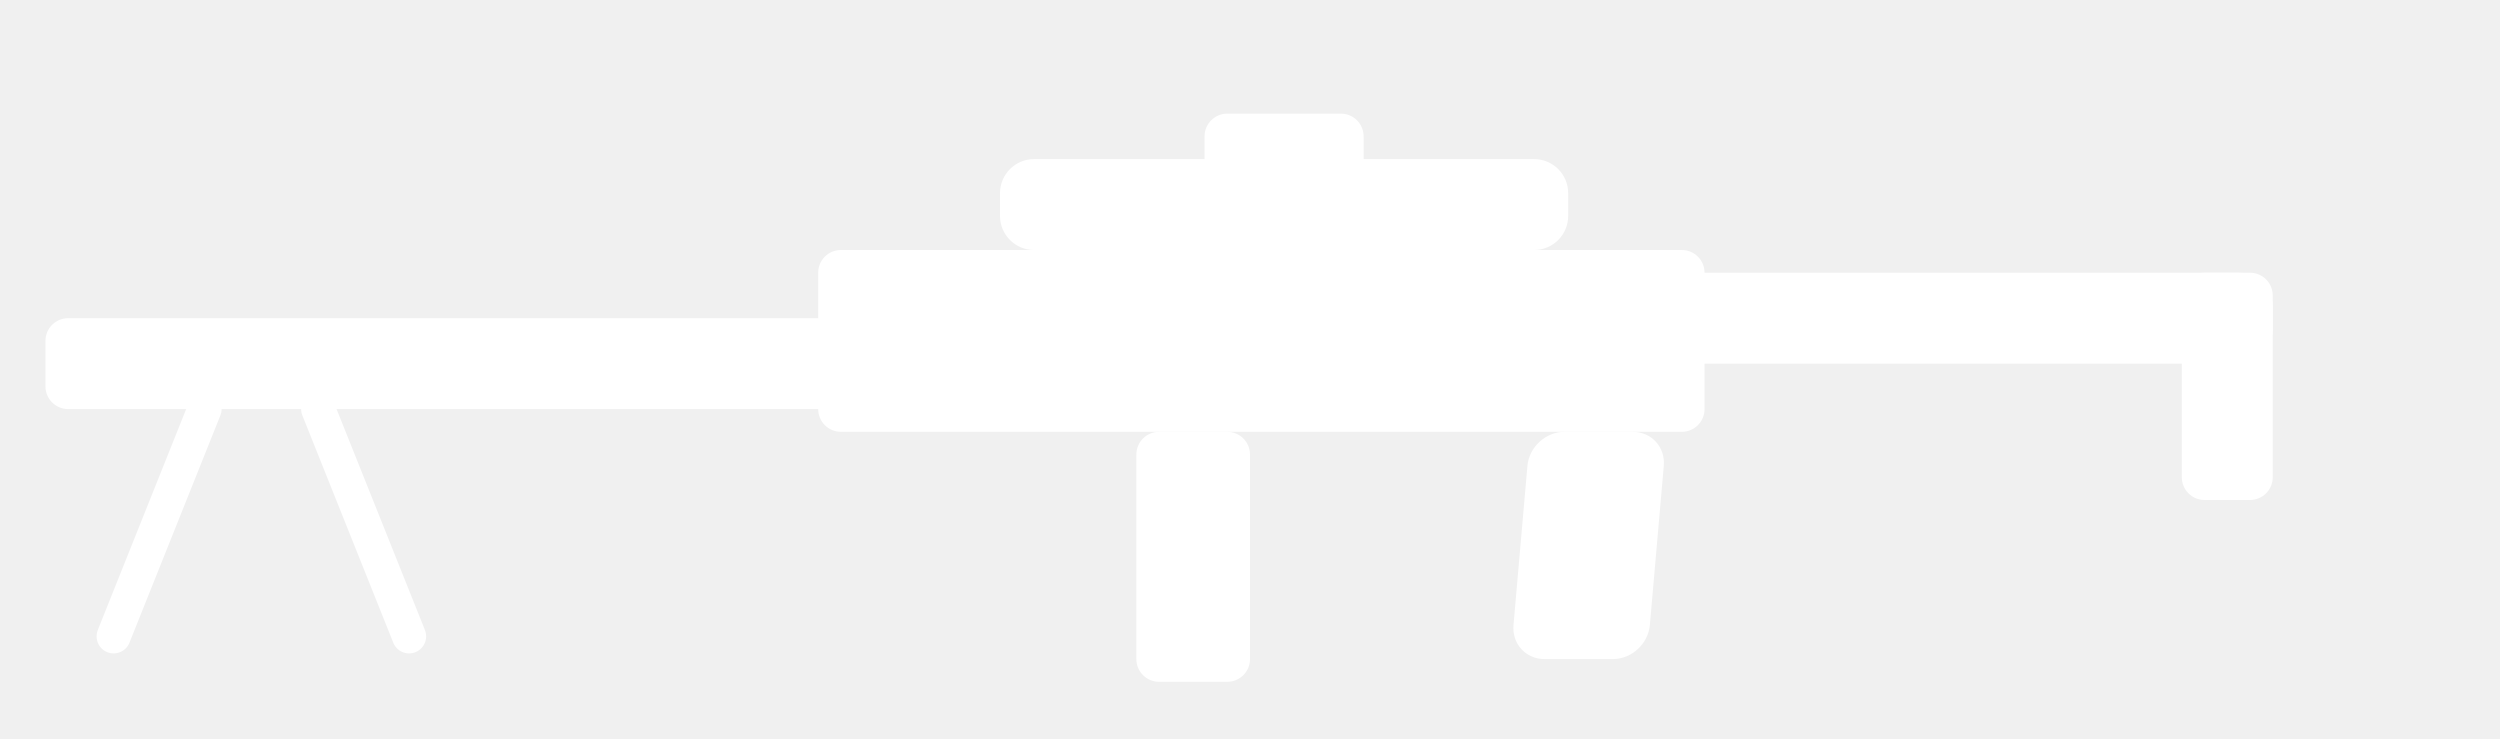
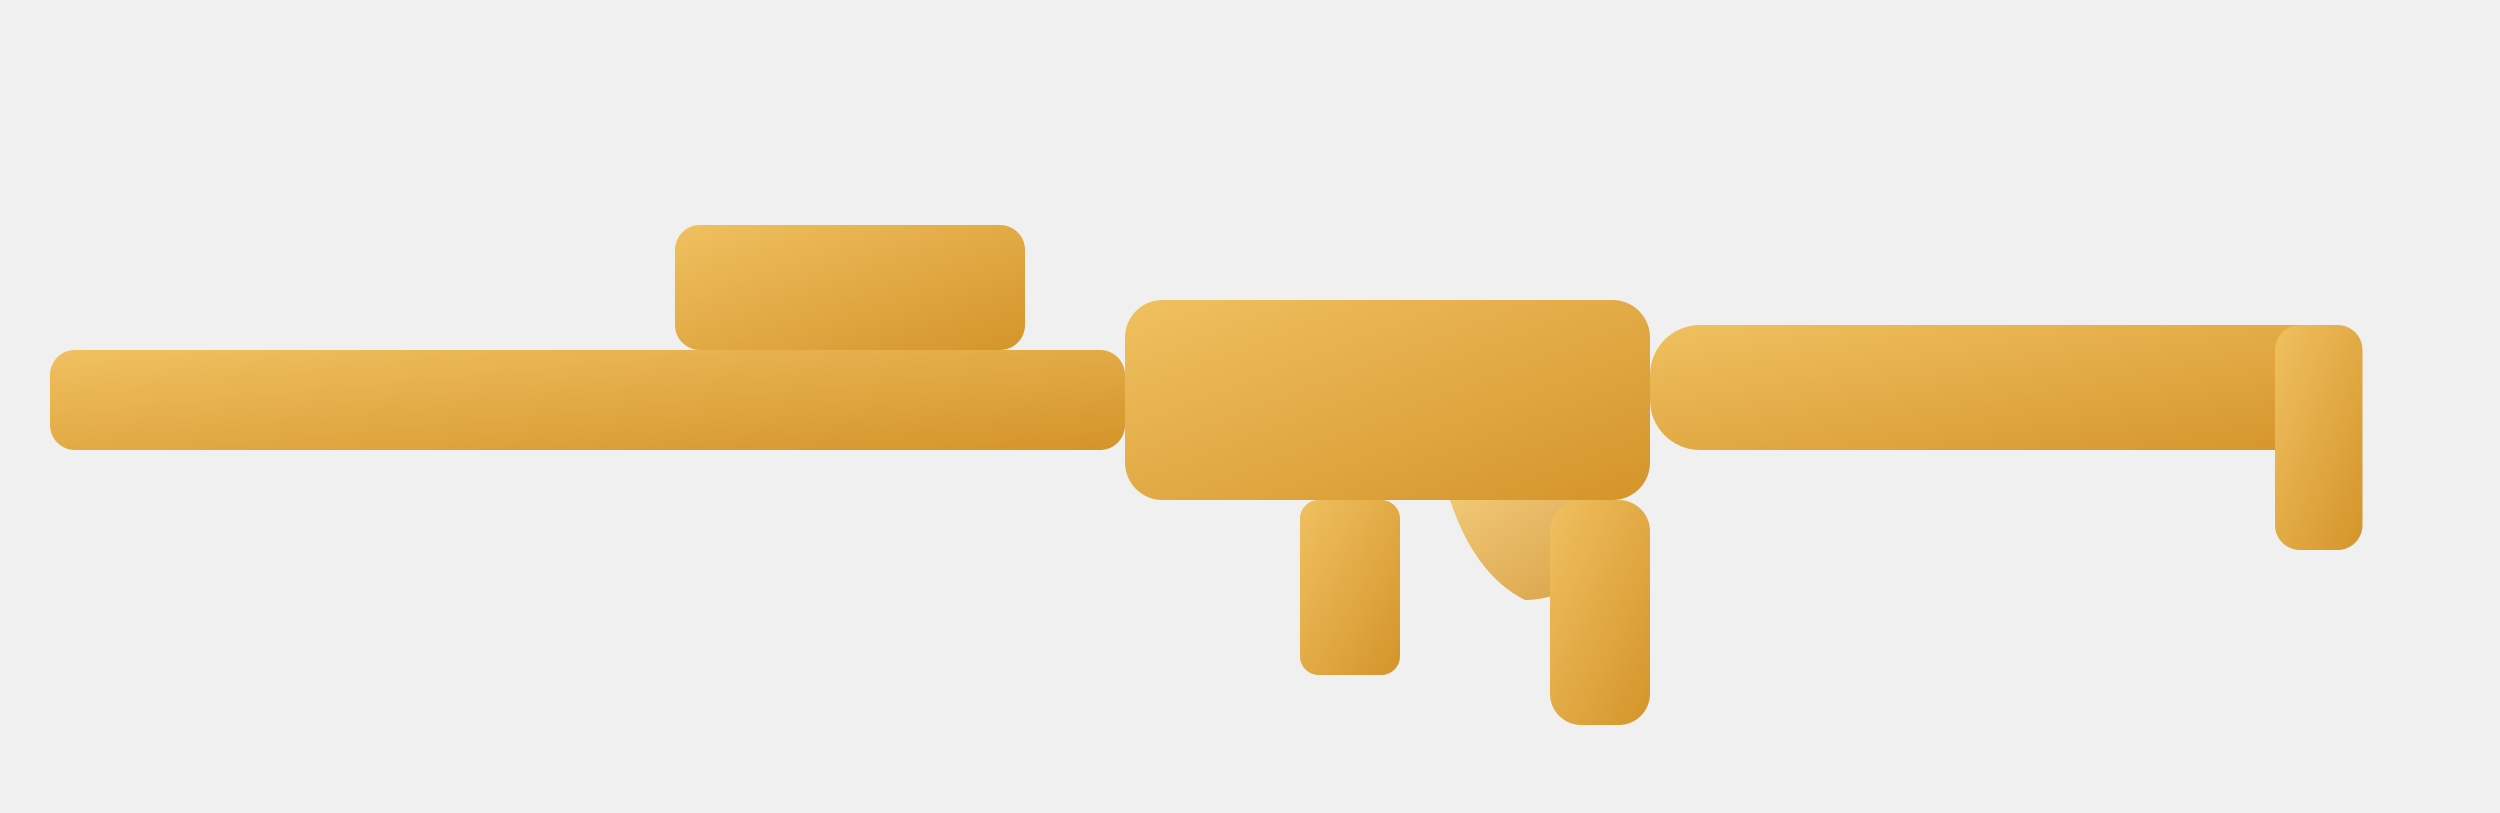
- <svg xmlns="http://www.w3.org/2000/svg" viewBox="0 0 220 65">
-   <g fill="white">
-     <rect x="4" y="28" width="110" height="8" rx="2" />
-     <rect x="72" y="22" width="78" height="16" rx="2" />
-     <rect x="88" y="14" width="50" height="8" rx="3" />
-     <rect x="106" y="10" width="14" height="12" rx="2" />
-     <rect x="100" y="38" width="10" height="22" rx="2" />
-     <rect x="146" y="24" width="54" height="8" rx="3" />
-     <rect x="192" y="24" width="8" height="20" rx="2" />
-     <line x1="18" y1="36" x2="10" y2="56" stroke="white" stroke-width="3" stroke-linecap="round" />
-     <line x1="28" y1="36" x2="36" y2="56" stroke="white" stroke-width="3" stroke-linecap="round" />
-     <rect x="138" y="38" width="12" height="20" rx="3" transform="skewX(-5)" />
+ <svg xmlns="http://www.w3.org/2000/svg" viewBox="0 0 200 65">
+   <defs>
+     <linearGradient id="ssg-grad" x1="0%" y1="0%" x2="100%" y2="100%">
+       <stop offset="0%" stop-color="#F0C060" />
+       <stop offset="100%" stop-color="#D4942A" />
+     </linearGradient>
+   </defs>
+   <g fill="url(#ssg-grad)">
+     <rect x="4" y="28" width="86" height="8" rx="2" />
+     <rect x="54" y="18" width="28" height="10" rx="2" />
+     <rect x="90" y="24" width="42" height="16" rx="3" />
+     <rect x="132" y="26" width="56" height="10" rx="4" />
+     <rect x="182" y="26" width="7" height="18" rx="2" />
+     <rect x="104" y="40" width="8" height="14" rx="1.5" />
+     <path d="M116 40 Q118 46 122 48 Q126 48 128 44 L128 40Z" opacity="0.85" />
+     <rect x="124" y="40" width="8" height="18" rx="2.5" />
  </g>
</svg>
